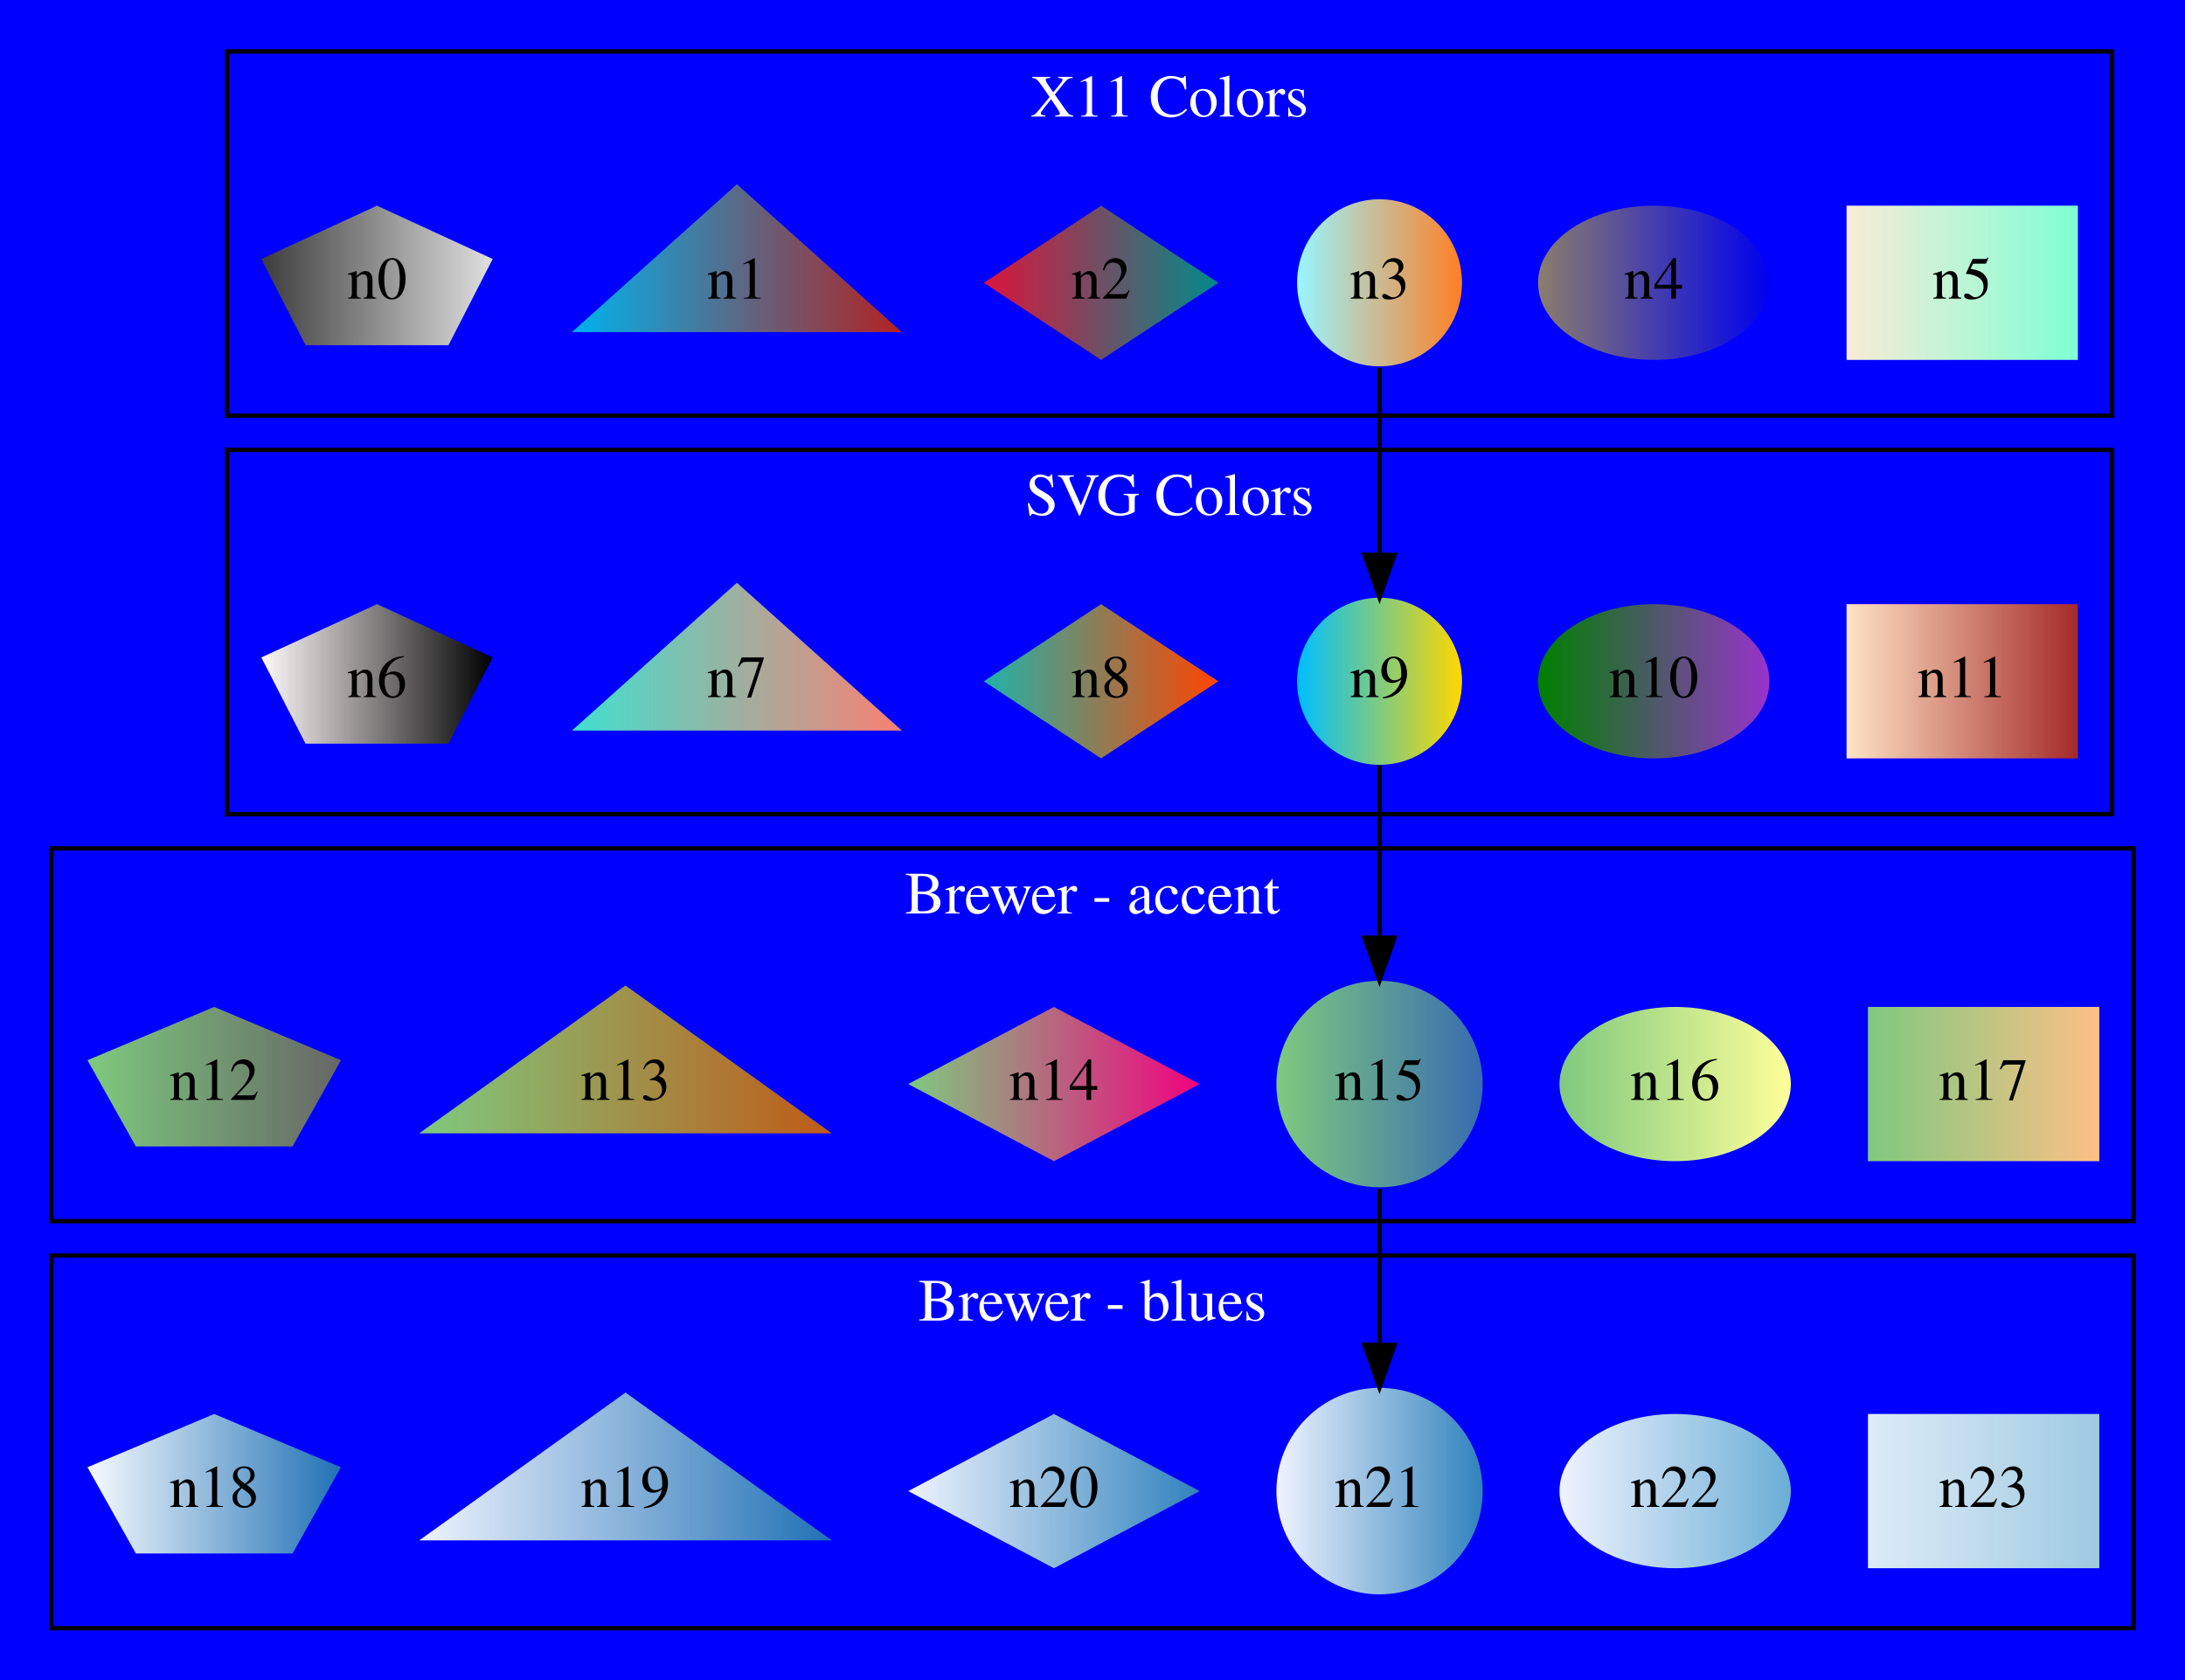
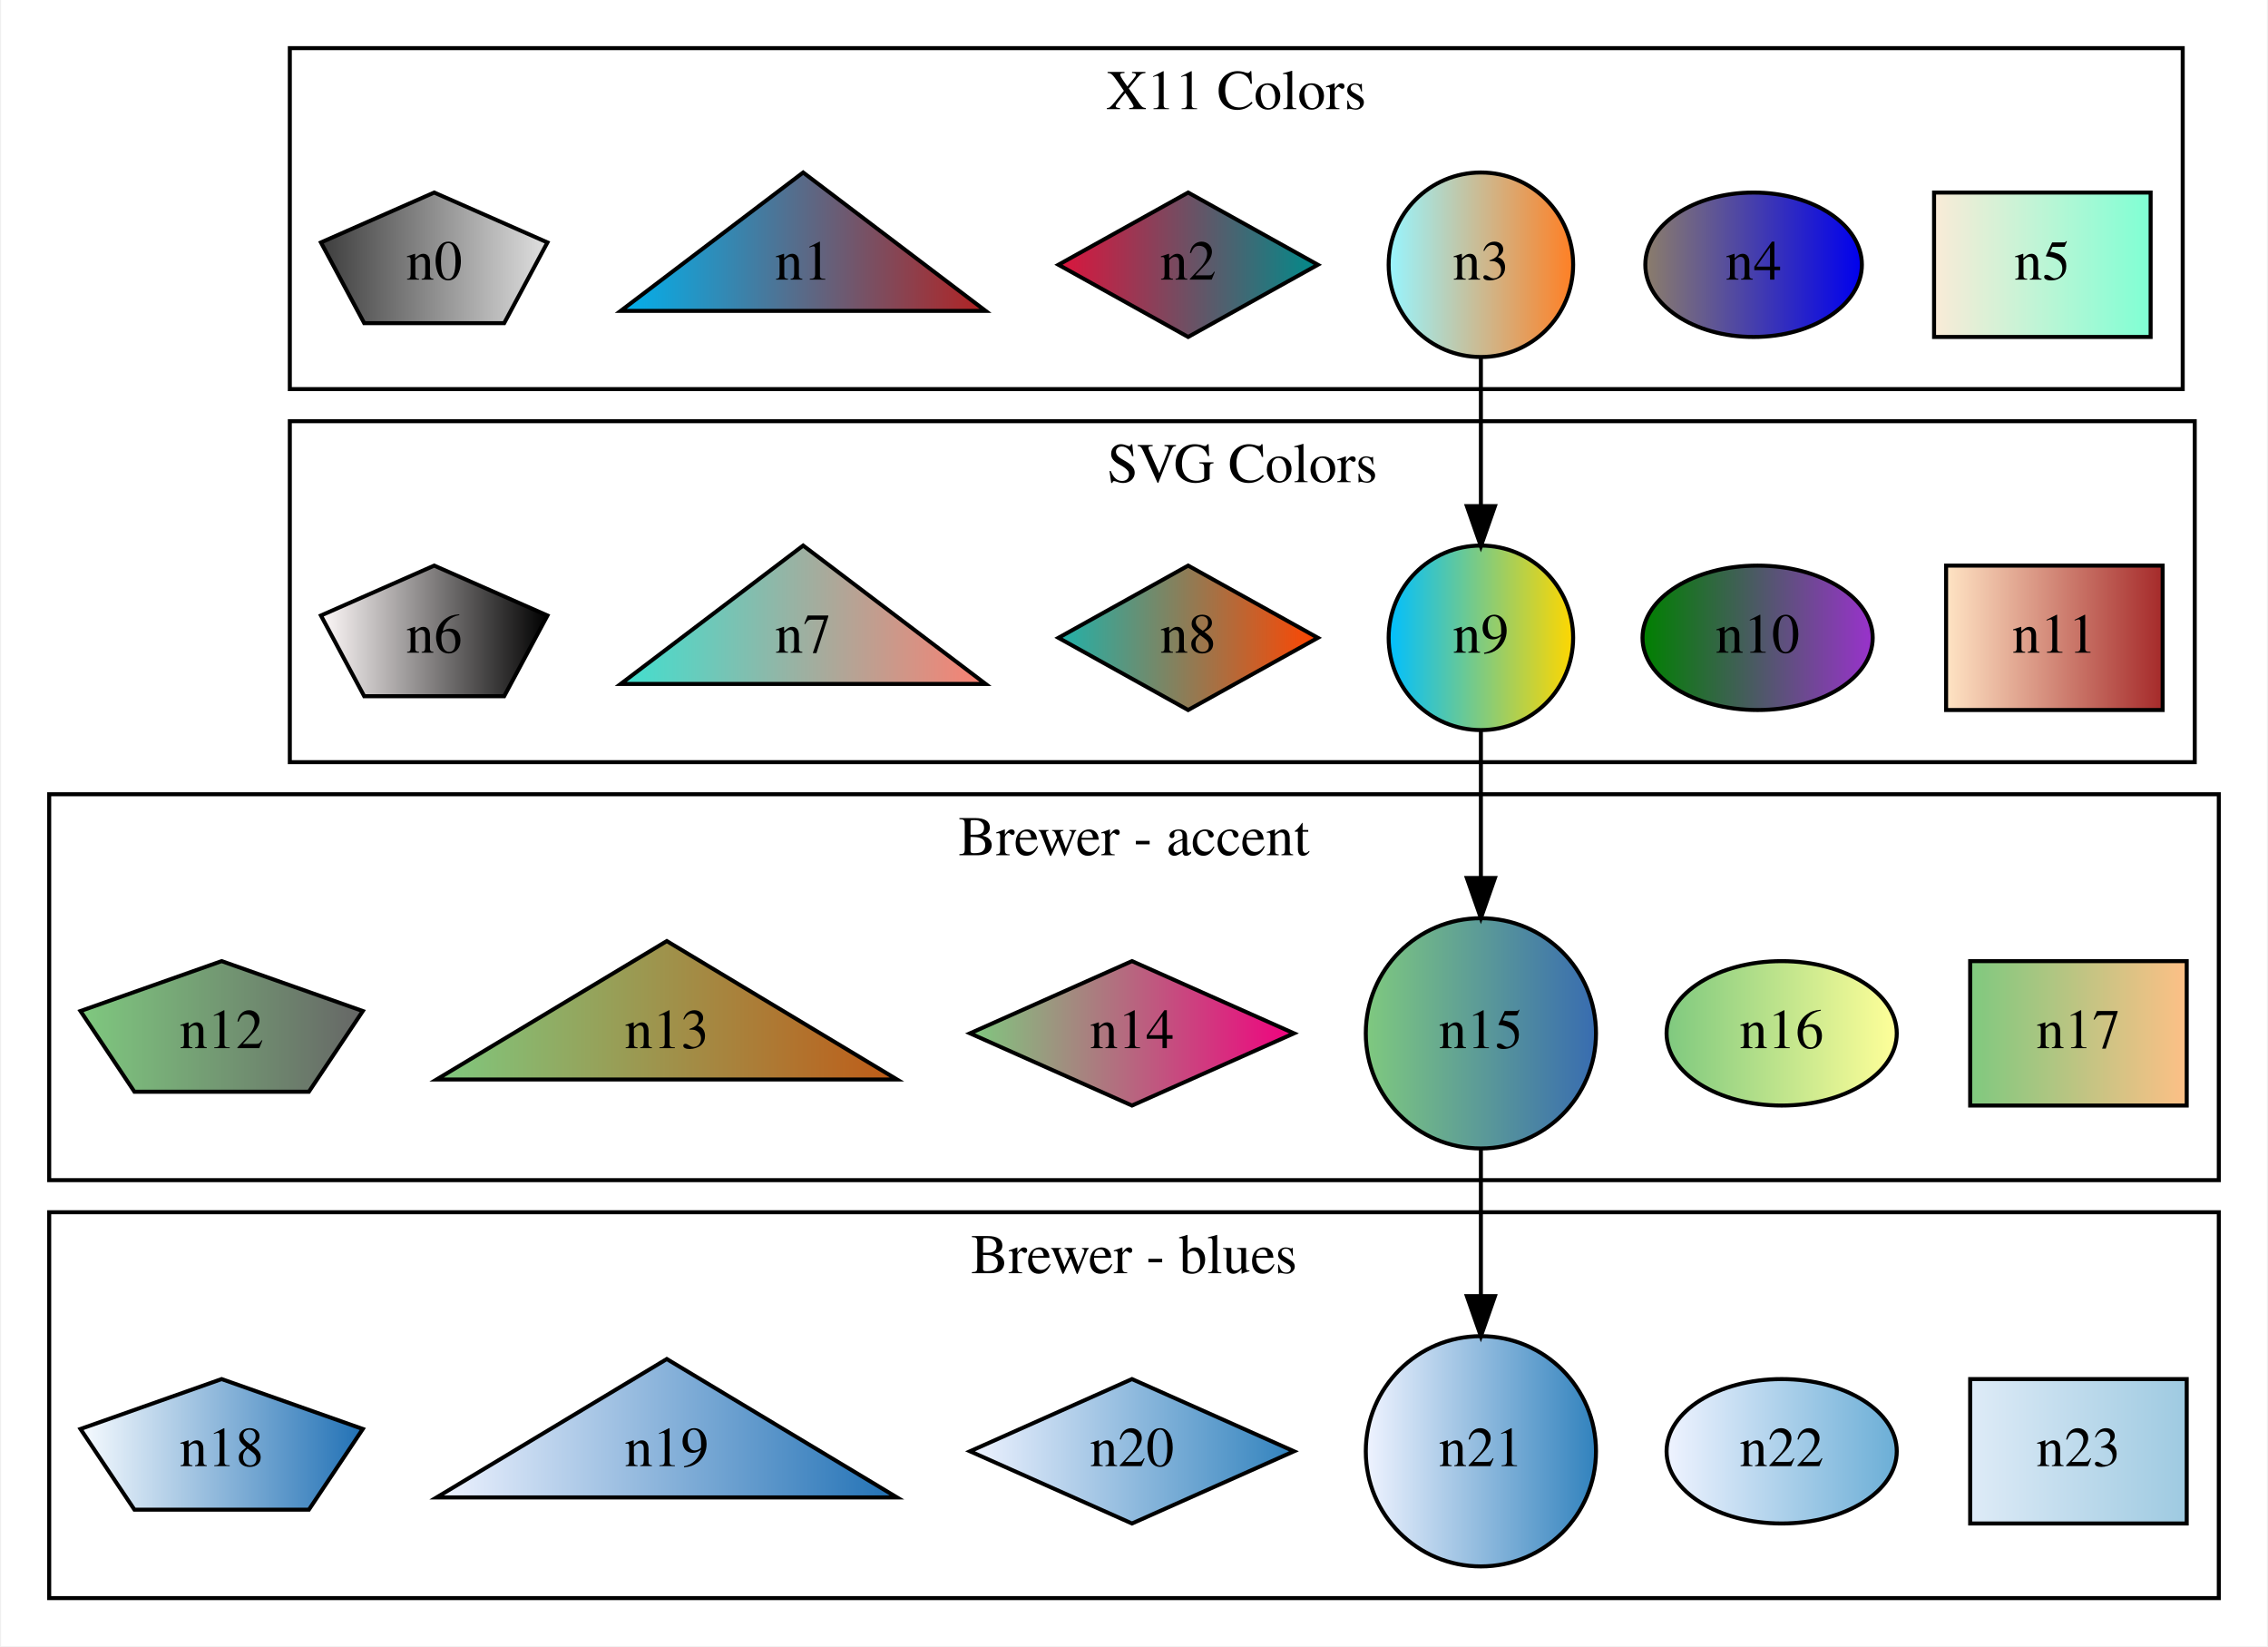
- <svg xmlns="http://www.w3.org/2000/svg" width="510pt" height="392pt" viewBox="0.00 0.00 510.00 392.00">
-   <g id="graph1" class="graph" transform="scale(1 1) rotate(0) translate(4 388)">
-     <polygon fill="blue" stroke="blue" points="-4,5 -4,-388 507,-388 507,5 -4,5" />
-     <g id="graph2" class="cluster">
-       <polygon fill="blue" stroke="black" points="49,-291 49,-376 489,-376 489,-291 49,-291" />
-       <text text-anchor="middle" x="269" y="-360.8" font-family="Times,serif" font-size="14.00" fill="white">X11 Colors</text>
-     </g>
-     <g id="graph3" class="cluster">
-       <polygon fill="blue" stroke="black" points="49,-198 49,-283 489,-283 489,-198 49,-198" />
-       <text text-anchor="middle" x="269" y="-267.8" font-family="Times,serif" font-size="14.00" fill="white">SVG Colors</text>
-     </g>
-     <g id="graph4" class="cluster">
-       <polygon fill="blue" stroke="black" points="8,-103 8,-190 494,-190 494,-103 8,-103" />
-       <text text-anchor="middle" x="251" y="-174.8" font-family="Times,serif" font-size="14.00" fill="white">Brewer - accent</text>
-     </g>
-     <g id="graph5" class="cluster">
-       <polygon fill="blue" stroke="black" points="8,-8 8,-95 494,-95 494,-8 8,-8" />
-       <text text-anchor="middle" x="251" y="-79.8" font-family="Times,serif" font-size="14.00" fill="white">Brewer - blues</text>
-     </g>
-     <g id="node2" class="node">
-       <defs>
-         <linearGradient id="l_0" gradientUnits="userSpaceOnUse" x1="427" y1="-322" x2="481" y2="-322">
+ <svg xmlns="http://www.w3.org/2000/svg" width="565pt" height="410pt" viewBox="0.00 0.00 565.00 410.39">
+   <g id="graph0" class="graph" transform="scale(1 1) rotate(0) translate(4 406.39)">
+     <polygon fill="white" stroke="transparent" points="-4,4 -4,-406.39 561,-406.39 561,4 -4,4" />
+     <g id="clust1" class="cluster">
+       <polygon fill="none" stroke="black" points="68,-309.39 68,-394.39 540,-394.39 540,-309.39 68,-309.39" />
+       <text text-anchor="middle" x="304" y="-379.19" font-family="Times,serif" font-size="14.00">X11 Colors</text>
+     </g>
+     <g id="clust2" class="cluster">
+       <polygon fill="none" stroke="black" points="68,-216.39 68,-301.39 543,-301.39 543,-216.39 68,-216.39" />
+       <text text-anchor="middle" x="305.5" y="-286.19" font-family="Times,serif" font-size="14.00">SVG Colors</text>
+     </g>
+     <g id="clust3" class="cluster">
+       <polygon fill="none" stroke="black" points="8,-112.19 8,-208.39 549,-208.39 549,-112.19 8,-112.19" />
+       <text text-anchor="middle" x="278.5" y="-193.19" font-family="Times,serif" font-size="14.00">Brewer - accent</text>
+     </g>
+     <g id="clust4" class="cluster">
+       <polygon fill="none" stroke="black" points="8,-8 8,-104.19 549,-104.19 549,-8 8,-8" />
+       <text text-anchor="middle" x="278.5" y="-88.99" font-family="Times,serif" font-size="14.00">Brewer - blues</text>
+     </g>
+     <g id="node1" class="node">
+       <defs>
+         <linearGradient id="l_0" gradientUnits="userSpaceOnUse" x1="478" y1="-340.39" x2="532" y2="-340.39">
          <stop offset="0" style="stop-color:antiquewhite;stop-opacity:1.;" />
          <stop offset="1" style="stop-color:aquamarine;stop-opacity:1.;" />
        </linearGradient>
      </defs>
-       <polygon fill="url(#l_0)" points="481,-340 427,-340 427,-304 481,-304 481,-340" />
-       <text text-anchor="middle" x="454" y="-318.3" font-family="Times,serif" font-size="14.00">n5</text>
-     </g>
-     <g id="node3" class="node">
-       <defs>
-         <linearGradient id="l_1" gradientUnits="userSpaceOnUse" x1="355" y1="-322" x2="409" y2="-322">
+       <polygon fill="url(#l_0)" stroke="black" points="532,-358.39 478,-358.39 478,-322.39 532,-322.39 532,-358.39" />
+       <text text-anchor="middle" x="505" y="-336.69" font-family="Times,serif" font-size="14.00">n5</text>
+     </g>
+     <g id="node2" class="node">
+       <defs>
+         <linearGradient id="l_1" gradientUnits="userSpaceOnUse" x1="406" y1="-340.39" x2="460" y2="-340.39">
          <stop offset="0" style="stop-color:#8b7d6b;stop-opacity:1.;" />
          <stop offset="1" style="stop-color:#0000ee;stop-opacity:1.;" />
        </linearGradient>
      </defs>
-       <ellipse fill="url(#l_1)" cx="382" cy="-322" rx="27" ry="18" />
-       <text text-anchor="middle" x="382" y="-318.3" font-family="Times,serif" font-size="14.00">n4</text>
-     </g>
-     <g id="node4" class="node">
-       <defs>
-         <linearGradient id="l_2" gradientUnits="userSpaceOnUse" x1="298.753" y1="-322" x2="337.247" y2="-322">
+       <ellipse fill="url(#l_1)" stroke="black" cx="433" cy="-340.39" rx="27" ry="18" />
+       <text text-anchor="middle" x="433" y="-336.69" font-family="Times,serif" font-size="14.00">n4</text>
+     </g>
+     <g id="node3" class="node">
+       <defs>
+         <linearGradient id="l_2" gradientUnits="userSpaceOnUse" x1="342" y1="-340.39" x2="388" y2="-340.39">
          <stop offset="0" style="stop-color:#98f5ff;stop-opacity:1.;" />
          <stop offset="1" style="stop-color:#ff7f24;stop-opacity:1.;" />
        </linearGradient>
      </defs>
-       <ellipse fill="url(#l_2)" cx="318" cy="-322" rx="19.247" ry="19.497" />
-       <text text-anchor="middle" x="318" y="-318.3" font-family="Times,serif" font-size="14.00">n3</text>
-     </g>
-     <g id="node11" class="node">
-       <defs>
-         <linearGradient id="l_3" gradientUnits="userSpaceOnUse" x1="298.753" y1="-229" x2="337.247" y2="-229">
+       <ellipse fill="url(#l_2)" stroke="black" cx="365" cy="-340.39" rx="23" ry="23" />
+       <text text-anchor="middle" x="365" y="-336.69" font-family="Times,serif" font-size="14.00">n3</text>
+     </g>
+     <g id="node9" class="node">
+       <defs>
+         <linearGradient id="l_3" gradientUnits="userSpaceOnUse" x1="342" y1="-247.39" x2="388" y2="-247.39">
          <stop offset="0" style="stop-color:deepskyblue;stop-opacity:1.;" />
          <stop offset="1" style="stop-color:gold;stop-opacity:1.;" />
        </linearGradient>
      </defs>
-       <ellipse fill="url(#l_3)" cx="318" cy="-229" rx="19.247" ry="19.497" />
-       <text text-anchor="middle" x="318" y="-225.3" font-family="Times,serif" font-size="14.00">n9</text>
-     </g>
-     <g id="edge6" class="edge">
-       <path fill="none" stroke="black" d="M318,-302.145C318,-289.616 318,-272.926 318,-258.755" />
-       <polygon fill="black" stroke="black" points="321.5,-258.52 318,-248.52 314.5,-258.52 321.5,-258.52" />
-     </g>
-     <g id="node5" class="node">
-       <defs>
-         <linearGradient id="l_4" gradientUnits="userSpaceOnUse" x1="225.639" y1="-322" x2="280.361" y2="-322">
+       <ellipse fill="url(#l_3)" stroke="black" cx="365" cy="-247.39" rx="23" ry="23" />
+       <text text-anchor="middle" x="365" y="-243.69" font-family="Times,serif" font-size="14.00">n9</text>
+     </g>
+     <g id="edge1" class="edge">
+       <path fill="none" stroke="black" d="M365,-317.36C365,-306.3 365,-292.68 365,-280.48" />
+       <polygon fill="black" stroke="black" points="368.5,-280.22 365,-270.22 361.5,-280.22 368.5,-280.22" />
+     </g>
+     <g id="node4" class="node">
+       <defs>
+         <linearGradient id="l_4" gradientUnits="userSpaceOnUse" x1="259.66" y1="-340.39" x2="324.34" y2="-340.39">
          <stop offset="0" style="stop-color:crimson;stop-opacity:1.;" />
          <stop offset="1" style="stop-color:#008b8b;stop-opacity:1.;" />
        </linearGradient>
      </defs>
-       <polygon fill="url(#l_4)" points="253,-340 225.639,-322 253,-304 280.361,-322 253,-340" />
-       <text text-anchor="middle" x="253" y="-318.3" font-family="Times,serif" font-size="14.00">n2</text>
-     </g>
-     <g id="node6" class="node">
-       <defs>
-         <linearGradient id="l_5" gradientUnits="userSpaceOnUse" x1="129.505" y1="-327.75" x2="206.495" y2="-327.75">
+       <polygon fill="url(#l_4)" stroke="black" points="292,-358.39 259.66,-340.39 292,-322.39 324.34,-340.39 292,-358.39" />
+       <text text-anchor="middle" x="292" y="-336.69" font-family="Times,serif" font-size="14.00">n2</text>
+     </g>
+     <g id="node5" class="node">
+       <defs>
+         <linearGradient id="l_5" gradientUnits="userSpaceOnUse" x1="150.51" y1="-346.14" x2="241.49" y2="-346.14">
          <stop offset="0" style="stop-color:#00b2ee;stop-opacity:1.;" />
          <stop offset="1" style="stop-color:firebrick;stop-opacity:1.;" />
        </linearGradient>
      </defs>
-       <polygon fill="url(#l_5)" points="168,-345 129.505,-310.5 206.495,-310.5 168,-345" />
-       <text text-anchor="middle" x="168" y="-318.3" font-family="Times,serif" font-size="14.00">n1</text>
-     </g>
-     <g id="node7" class="node">
-       <defs>
-         <linearGradient id="l_6" gradientUnits="userSpaceOnUse" x1="57" y1="-323.719" x2="111" y2="-323.719">
+       <polygon fill="url(#l_5)" stroke="black" points="196,-363.39 150.51,-328.89 241.49,-328.89 196,-363.39" />
+       <text text-anchor="middle" x="196" y="-336.69" font-family="Times,serif" font-size="14.00">n1</text>
+     </g>
+     <g id="node6" class="node">
+       <defs>
+         <linearGradient id="l_6" gradientUnits="userSpaceOnUse" x1="75.76" y1="-342.11" x2="132.24" y2="-342.11">
          <stop offset="0" style="stop-color:#3d3d3d;stop-opacity:1.;" />
          <stop offset="1" style="stop-color:#e0e0e0;stop-opacity:1.;" />
        </linearGradient>
      </defs>
-       <polygon fill="url(#l_6)" points="111,-327.562 84,-340 57,-327.562 67.313,-307.438 100.687,-307.438 111,-327.562" />
-       <text text-anchor="middle" x="84" y="-318.3" font-family="Times,serif" font-size="14.00">n0</text>
-     </g>
-     <g id="node9" class="node">
-       <defs>
-         <linearGradient id="l_7" gradientUnits="userSpaceOnUse" x1="427" y1="-229" x2="481" y2="-229">
+       <polygon fill="url(#l_6)" stroke="black" points="132.24,-345.95 104,-358.39 75.76,-345.95 86.55,-325.83 121.45,-325.83 132.24,-345.95" />
+       <text text-anchor="middle" x="104" y="-336.69" font-family="Times,serif" font-size="14.00">n0</text>
+     </g>
+     <g id="node7" class="node">
+       <defs>
+         <linearGradient id="l_7" gradientUnits="userSpaceOnUse" x1="481" y1="-247.39" x2="535" y2="-247.39">
          <stop offset="0" style="stop-color:bisque;stop-opacity:1.;" />
          <stop offset="1" style="stop-color:brown;stop-opacity:1.;" />
        </linearGradient>
      </defs>
-       <polygon fill="url(#l_7)" points="481,-247 427,-247 427,-211 481,-211 481,-247" />
-       <text text-anchor="middle" x="454" y="-225.3" font-family="Times,serif" font-size="14.00">n11</text>
-     </g>
-     <g id="node10" class="node">
-       <defs>
-         <linearGradient id="l_8" gradientUnits="userSpaceOnUse" x1="355" y1="-229" x2="409" y2="-229">
+       <polygon fill="url(#l_7)" stroke="black" points="535,-265.39 481,-265.39 481,-229.39 535,-229.39 535,-265.39" />
+       <text text-anchor="middle" x="508" y="-243.69" font-family="Times,serif" font-size="14.00">n11</text>
+     </g>
+     <g id="node8" class="node">
+       <defs>
+         <linearGradient id="l_8" gradientUnits="userSpaceOnUse" x1="405.3" y1="-247.39" x2="462.7" y2="-247.39">
          <stop offset="0" style="stop-color:green;stop-opacity:1.;" />
          <stop offset="1" style="stop-color:darkorchid;stop-opacity:1.;" />
        </linearGradient>
      </defs>
-       <ellipse fill="url(#l_8)" cx="382" cy="-229" rx="27" ry="18" />
-       <text text-anchor="middle" x="382" y="-225.3" font-family="Times,serif" font-size="14.00">n10</text>
-     </g>
-     <g id="node18" class="node">
-       <defs>
-         <linearGradient id="l_9" gradientUnits="userSpaceOnUse" x1="293.928" y1="-135" x2="342.072" y2="-135">
+       <ellipse fill="url(#l_8)" stroke="black" cx="434" cy="-247.39" rx="28.7" ry="18" />
+       <text text-anchor="middle" x="434" y="-243.69" font-family="Times,serif" font-size="14.00">n10</text>
+     </g>
+     <g id="node15" class="node">
+       <defs>
+         <linearGradient id="l_9" gradientUnits="userSpaceOnUse" x1="336.3" y1="-148.79" x2="393.7" y2="-148.79">
          <stop offset="0" style="stop-color:#7fc97f;stop-opacity:1.;" />
          <stop offset="1" style="stop-color:#386cb0;stop-opacity:1.;" />
        </linearGradient>
      </defs>
-       <ellipse fill="url(#l_9)" cx="318" cy="-135" rx="24.072" ry="24.096" />
-       <text text-anchor="middle" x="318" y="-131.3" font-family="Times,serif" font-size="14.00">n15</text>
-     </g>
-     <g id="edge7" class="edge">
-       <path fill="none" stroke="black" d="M318,-209.382C318,-197.948 318,-182.964 318,-169.519" />
-       <polygon fill="black" stroke="black" points="321.5,-169.163 318,-159.164 314.5,-169.164 321.5,-169.163" />
-     </g>
-     <g id="node12" class="node">
-       <defs>
-         <linearGradient id="l_10" gradientUnits="userSpaceOnUse" x1="225.639" y1="-229" x2="280.361" y2="-229">
+       <ellipse fill="url(#l_9)" stroke="black" cx="365" cy="-148.79" rx="28.7" ry="28.7" />
+       <text text-anchor="middle" x="365" y="-145.09" font-family="Times,serif" font-size="14.00">n15</text>
+     </g>
+     <g id="edge2" class="edge">
+       <path fill="none" stroke="black" d="M365,-224.47C365,-213.6 365,-200.15 365,-187.68" />
+       <polygon fill="black" stroke="black" points="368.5,-187.51 365,-177.51 361.5,-187.51 368.5,-187.51" />
+     </g>
+     <g id="node10" class="node">
+       <defs>
+         <linearGradient id="l_10" gradientUnits="userSpaceOnUse" x1="259.66" y1="-247.39" x2="324.34" y2="-247.39">
          <stop offset="0" style="stop-color:lightseagreen;stop-opacity:1.;" />
          <stop offset="1" style="stop-color:orangered;stop-opacity:1.;" />
        </linearGradient>
      </defs>
-       <polygon fill="url(#l_10)" points="253,-247 225.639,-229 253,-211 280.361,-229 253,-247" />
-       <text text-anchor="middle" x="253" y="-225.3" font-family="Times,serif" font-size="14.00">n8</text>
-     </g>
-     <g id="node13" class="node">
-       <defs>
-         <linearGradient id="l_11" gradientUnits="userSpaceOnUse" x1="129.505" y1="-234.75" x2="206.495" y2="-234.75">
+       <polygon fill="url(#l_10)" stroke="black" points="292,-265.39 259.66,-247.39 292,-229.39 324.34,-247.39 292,-265.39" />
+       <text text-anchor="middle" x="292" y="-243.69" font-family="Times,serif" font-size="14.00">n8</text>
+     </g>
+     <g id="node11" class="node">
+       <defs>
+         <linearGradient id="l_11" gradientUnits="userSpaceOnUse" x1="150.51" y1="-253.14" x2="241.49" y2="-253.14">
          <stop offset="0" style="stop-color:turquoise;stop-opacity:1.;" />
          <stop offset="1" style="stop-color:salmon;stop-opacity:1.;" />
        </linearGradient>
      </defs>
-       <polygon fill="url(#l_11)" points="168,-252 129.505,-217.5 206.495,-217.5 168,-252" />
-       <text text-anchor="middle" x="168" y="-225.3" font-family="Times,serif" font-size="14.00">n7</text>
-     </g>
-     <g id="node14" class="node">
-       <defs>
-         <linearGradient id="l_12" gradientUnits="userSpaceOnUse" x1="57" y1="-230.719" x2="111" y2="-230.719">
+       <polygon fill="url(#l_11)" stroke="black" points="196,-270.39 150.51,-235.89 241.49,-235.89 196,-270.39" />
+       <text text-anchor="middle" x="196" y="-243.69" font-family="Times,serif" font-size="14.00">n7</text>
+     </g>
+     <g id="node12" class="node">
+       <defs>
+         <linearGradient id="l_12" gradientUnits="userSpaceOnUse" x1="75.76" y1="-249.11" x2="132.24" y2="-249.11">
          <stop offset="0" style="stop-color:snow;stop-opacity:1.;" />
          <stop offset="1" style="stop-color:black;stop-opacity:1.;" />
        </linearGradient>
      </defs>
-       <polygon fill="url(#l_12)" points="111,-234.562 84,-247 57,-234.562 67.313,-214.438 100.687,-214.438 111,-234.562" />
-       <text text-anchor="middle" x="84" y="-225.3" font-family="Times,serif" font-size="14.00">n6</text>
+       <polygon fill="url(#l_12)" stroke="black" points="132.24,-252.95 104,-265.39 75.76,-252.95 86.55,-232.83 121.45,-232.83 132.24,-252.95" />
+       <text text-anchor="middle" x="104" y="-243.69" font-family="Times,serif" font-size="14.00">n6</text>
+     </g>
+     <g id="node13" class="node">
+       <defs>
+         <linearGradient id="l_13" gradientUnits="userSpaceOnUse" x1="487" y1="-148.79" x2="541" y2="-148.79">
+           <stop offset="0" style="stop-color:#7fc97f;stop-opacity:1.;" />
+           <stop offset="1" style="stop-color:#fdc086;stop-opacity:1.;" />
+         </linearGradient>
+       </defs>
+       <polygon fill="url(#l_13)" stroke="black" points="541,-166.79 487,-166.79 487,-130.79 541,-130.79 541,-166.79" />
+       <text text-anchor="middle" x="514" y="-145.09" font-family="Times,serif" font-size="14.00">n17</text>
+     </g>
+     <g id="node14" class="node">
+       <defs>
+         <linearGradient id="l_14" gradientUnits="userSpaceOnUse" x1="411.3" y1="-148.79" x2="468.7" y2="-148.79">
+           <stop offset="0" style="stop-color:#7fc97f;stop-opacity:1.;" />
+           <stop offset="1" style="stop-color:#ffff99;stop-opacity:1.;" />
+         </linearGradient>
+       </defs>
+       <ellipse fill="url(#l_14)" stroke="black" cx="440" cy="-148.79" rx="28.7" ry="18" />
+       <text text-anchor="middle" x="440" y="-145.09" font-family="Times,serif" font-size="14.00">n16</text>
+     </g>
+     <g id="node21" class="node">
+       <defs>
+         <linearGradient id="l_15" gradientUnits="userSpaceOnUse" x1="336.3" y1="-44.6" x2="393.7" y2="-44.6">
+           <stop offset="0" style="stop-color:#eff3ff;stop-opacity:1.;" />
+           <stop offset="1" style="stop-color:#3182bd;stop-opacity:1.;" />
+         </linearGradient>
+       </defs>
+       <ellipse fill="url(#l_15)" stroke="black" cx="365" cy="-44.6" rx="28.7" ry="28.7" />
+       <text text-anchor="middle" x="365" y="-40.9" font-family="Times,serif" font-size="14.00">n21</text>
+     </g>
+     <g id="edge3" class="edge">
+       <path fill="none" stroke="black" d="M365,-120.14C365,-108.89 365,-95.71 365,-83.58" />
+       <polygon fill="black" stroke="black" points="368.5,-83.27 365,-73.27 361.5,-83.28 368.5,-83.27" />
    </g>
    <g id="node16" class="node">
      <defs>
-         <linearGradient id="l_13" gradientUnits="userSpaceOnUse" x1="432" y1="-135" x2="486" y2="-135">
-           <stop offset="0" style="stop-color:#7fc97f;stop-opacity:1.;" />
-           <stop offset="1" style="stop-color:#fdc086;stop-opacity:1.;" />
-         </linearGradient>
-       </defs>
-       <polygon fill="url(#l_13)" points="486,-153 432,-153 432,-117 486,-117 486,-153" />
-       <text text-anchor="middle" x="459" y="-131.3" font-family="Times,serif" font-size="14.00">n17</text>
+         <linearGradient id="l_16" gradientUnits="userSpaceOnUse" x1="237.61" y1="-148.79" x2="318.39" y2="-148.79">
+           <stop offset="0" style="stop-color:#7fc97f;stop-opacity:1.;" />
+           <stop offset="1" style="stop-color:#f0027f;stop-opacity:1.;" />
+         </linearGradient>
+       </defs>
+       <polygon fill="url(#l_16)" stroke="black" points="278,-166.79 237.61,-148.79 278,-130.79 318.39,-148.79 278,-166.79" />
+       <text text-anchor="middle" x="278" y="-145.09" font-family="Times,serif" font-size="14.00">n14</text>
    </g>
    <g id="node17" class="node">
      <defs>
-         <linearGradient id="l_14" gradientUnits="userSpaceOnUse" x1="360" y1="-135" x2="414" y2="-135">
-           <stop offset="0" style="stop-color:#7fc97f;stop-opacity:1.;" />
-           <stop offset="1" style="stop-color:#ffff99;stop-opacity:1.;" />
-         </linearGradient>
-       </defs>
-       <ellipse fill="url(#l_14)" cx="387" cy="-135" rx="27" ry="18" />
-       <text text-anchor="middle" x="387" y="-131.3" font-family="Times,serif" font-size="14.00">n16</text>
-     </g>
-     <g id="node25" class="node">
-       <defs>
-         <linearGradient id="l_15" gradientUnits="userSpaceOnUse" x1="293.928" y1="-40" x2="342.072" y2="-40">
-           <stop offset="0" style="stop-color:#eff3ff;stop-opacity:1.;" />
-           <stop offset="1" style="stop-color:#3182bd;stop-opacity:1.;" />
-         </linearGradient>
-       </defs>
-       <ellipse fill="url(#l_15)" cx="318" cy="-40" rx="24.072" ry="24.096" />
-       <text text-anchor="middle" x="318" y="-36.3" font-family="Times,serif" font-size="14.00">n21</text>
-     </g>
-     <g id="edge8" class="edge">
-       <path fill="none" stroke="black" d="M318,-110.532C318,-99.545 318,-86.263 318,-74.263" />
-       <polygon fill="black" stroke="black" points="321.5,-74.138 318,-64.138 314.5,-74.138 321.5,-74.138" />
+         <linearGradient id="l_17" gradientUnits="userSpaceOnUse" x1="104.61" y1="-154.54" x2="219.39" y2="-154.54">
+           <stop offset="0" style="stop-color:#7fc97f;stop-opacity:1.;" />
+           <stop offset="1" style="stop-color:#bf5b17;stop-opacity:1.;" />
+         </linearGradient>
+       </defs>
+       <polygon fill="url(#l_17)" stroke="black" points="162,-171.79 104.61,-137.29 219.39,-137.29 162,-171.79" />
+       <text text-anchor="middle" x="162" y="-145.09" font-family="Times,serif" font-size="14.00">n13</text>
+     </g>
+     <g id="node18" class="node">
+       <defs>
+         <linearGradient id="l_18" gradientUnits="userSpaceOnUse" x1="15.8" y1="-150.51" x2="86.2" y2="-150.51">
+           <stop offset="0" style="stop-color:#7fc97f;stop-opacity:1.;" />
+           <stop offset="1" style="stop-color:#666666;stop-opacity:1.;" />
+         </linearGradient>
+       </defs>
+       <polygon fill="url(#l_18)" stroke="black" points="86.2,-154.35 51,-166.79 15.8,-154.35 29.25,-134.23 72.75,-134.23 86.2,-154.35" />
+       <text text-anchor="middle" x="51" y="-145.09" font-family="Times,serif" font-size="14.00">n12</text>
    </g>
    <g id="node19" class="node">
      <defs>
-         <linearGradient id="l_16" gradientUnits="userSpaceOnUse" x1="207.987" y1="-135" x2="276.013" y2="-135">
-           <stop offset="0" style="stop-color:#7fc97f;stop-opacity:1.;" />
-           <stop offset="1" style="stop-color:#f0027f;stop-opacity:1.;" />
-         </linearGradient>
-       </defs>
-       <polygon fill="url(#l_16)" points="242,-153 207.987,-135 242,-117 276.013,-135 242,-153" />
-       <text text-anchor="middle" x="242" y="-131.3" font-family="Times,serif" font-size="14.00">n14</text>
-     </g>
-     <g id="node20" class="node">
-       <defs>
-         <linearGradient id="l_17" gradientUnits="userSpaceOnUse" x1="93.856" y1="-140.75" x2="190.144" y2="-140.75">
-           <stop offset="0" style="stop-color:#7fc97f;stop-opacity:1.;" />
-           <stop offset="1" style="stop-color:#bf5b17;stop-opacity:1.;" />
-         </linearGradient>
-       </defs>
-       <polygon fill="url(#l_17)" points="142,-158 93.856,-123.5 190.144,-123.5 142,-158" />
-       <text text-anchor="middle" x="142" y="-131.3" font-family="Times,serif" font-size="14.00">n13</text>
-     </g>
-     <g id="node21" class="node">
-       <defs>
-         <linearGradient id="l_18" gradientUnits="userSpaceOnUse" x1="16.414" y1="-136.719" x2="75.586" y2="-136.719">
-           <stop offset="0" style="stop-color:#7fc97f;stop-opacity:1.;" />
-           <stop offset="1" style="stop-color:#666666;stop-opacity:1.;" />
-         </linearGradient>
-       </defs>
-       <polygon fill="url(#l_18)" points="75.586,-140.562 46,-153 16.414,-140.562 27.715,-120.438 64.285,-120.438 75.586,-140.562" />
-       <text text-anchor="middle" x="46" y="-131.3" font-family="Times,serif" font-size="14.00">n12</text>
-     </g>
-     <g id="node23" class="node">
-       <defs>
-         <linearGradient id="l_19" gradientUnits="userSpaceOnUse" x1="432" y1="-40" x2="486" y2="-40">
+         <linearGradient id="l_19" gradientUnits="userSpaceOnUse" x1="487" y1="-44.6" x2="541" y2="-44.6">
          <stop offset="0" style="stop-color:#deebf7;stop-opacity:1.;" />
          <stop offset="1" style="stop-color:#9ecae1;stop-opacity:1.;" />
        </linearGradient>
      </defs>
-       <polygon fill="url(#l_19)" points="486,-58 432,-58 432,-22 486,-22 486,-58" />
-       <text text-anchor="middle" x="459" y="-36.3" font-family="Times,serif" font-size="14.00">n23</text>
+       <polygon fill="url(#l_19)" stroke="black" points="541,-62.6 487,-62.6 487,-26.6 541,-26.6 541,-62.6" />
+       <text text-anchor="middle" x="514" y="-40.9" font-family="Times,serif" font-size="14.00">n23</text>
+     </g>
+     <g id="node20" class="node">
+       <defs>
+         <linearGradient id="l_20" gradientUnits="userSpaceOnUse" x1="411.3" y1="-44.6" x2="468.7" y2="-44.6">
+           <stop offset="0" style="stop-color:#eff3ff;stop-opacity:1.;" />
+           <stop offset="1" style="stop-color:#6baed6;stop-opacity:1.;" />
+         </linearGradient>
+       </defs>
+       <ellipse fill="url(#l_20)" stroke="black" cx="440" cy="-44.6" rx="28.7" ry="18" />
+       <text text-anchor="middle" x="440" y="-40.9" font-family="Times,serif" font-size="14.00">n22</text>
+     </g>
+     <g id="node22" class="node">
+       <defs>
+         <linearGradient id="l_21" gradientUnits="userSpaceOnUse" x1="237.61" y1="-44.6" x2="318.39" y2="-44.6">
+           <stop offset="0" style="stop-color:#eff3ff;stop-opacity:1.;" />
+           <stop offset="1" style="stop-color:#3182bd;stop-opacity:1.;" />
+         </linearGradient>
+       </defs>
+       <polygon fill="url(#l_21)" stroke="black" points="278,-62.6 237.61,-44.6 278,-26.6 318.39,-44.6 278,-62.6" />
+       <text text-anchor="middle" x="278" y="-40.9" font-family="Times,serif" font-size="14.00">n20</text>
+     </g>
+     <g id="node23" class="node">
+       <defs>
+         <linearGradient id="l_22" gradientUnits="userSpaceOnUse" x1="104.61" y1="-50.35" x2="219.39" y2="-50.35">
+           <stop offset="0" style="stop-color:#eff3ff;stop-opacity:1.;" />
+           <stop offset="1" style="stop-color:#2171b5;stop-opacity:1.;" />
+         </linearGradient>
+       </defs>
+       <polygon fill="url(#l_22)" stroke="black" points="162,-67.6 104.61,-33.1 219.39,-33.1 162,-67.6" />
+       <text text-anchor="middle" x="162" y="-40.9" font-family="Times,serif" font-size="14.00">n19</text>
    </g>
    <g id="node24" class="node">
      <defs>
-         <linearGradient id="l_20" gradientUnits="userSpaceOnUse" x1="360" y1="-40" x2="414" y2="-40">
-           <stop offset="0" style="stop-color:#eff3ff;stop-opacity:1.;" />
-           <stop offset="1" style="stop-color:#6baed6;stop-opacity:1.;" />
-         </linearGradient>
-       </defs>
-       <ellipse fill="url(#l_20)" cx="387" cy="-40" rx="27" ry="18" />
-       <text text-anchor="middle" x="387" y="-36.3" font-family="Times,serif" font-size="14.00">n22</text>
-     </g>
-     <g id="node26" class="node">
-       <defs>
-         <linearGradient id="l_21" gradientUnits="userSpaceOnUse" x1="207.987" y1="-40" x2="276.013" y2="-40">
-           <stop offset="0" style="stop-color:#eff3ff;stop-opacity:1.;" />
-           <stop offset="1" style="stop-color:#3182bd;stop-opacity:1.;" />
-         </linearGradient>
-       </defs>
-       <polygon fill="url(#l_21)" points="242,-58 207.987,-40 242,-22 276.013,-40 242,-58" />
-       <text text-anchor="middle" x="242" y="-36.3" font-family="Times,serif" font-size="14.00">n20</text>
-     </g>
-     <g id="node27" class="node">
-       <defs>
-         <linearGradient id="l_22" gradientUnits="userSpaceOnUse" x1="93.856" y1="-45.75" x2="190.144" y2="-45.75">
-           <stop offset="0" style="stop-color:#eff3ff;stop-opacity:1.;" />
-           <stop offset="1" style="stop-color:#2171b5;stop-opacity:1.;" />
-         </linearGradient>
-       </defs>
-       <polygon fill="url(#l_22)" points="142,-63 93.856,-28.5 190.144,-28.5 142,-63" />
-       <text text-anchor="middle" x="142" y="-36.3" font-family="Times,serif" font-size="14.00">n19</text>
-     </g>
-     <g id="node28" class="node">
-       <defs>
-         <linearGradient id="l_23" gradientUnits="userSpaceOnUse" x1="16.414" y1="-41.719" x2="75.586" y2="-41.719">
+         <linearGradient id="l_23" gradientUnits="userSpaceOnUse" x1="15.8" y1="-46.32" x2="86.2" y2="-46.32">
          <stop offset="0" style="stop-color:#f7fbff;stop-opacity:1.;" />
          <stop offset="1" style="stop-color:#2171b5;stop-opacity:1.;" />
        </linearGradient>
      </defs>
-       <polygon fill="url(#l_23)" points="75.586,-45.562 46,-58 16.414,-45.562 27.715,-25.438 64.285,-25.438 75.586,-45.562" />
-       <text text-anchor="middle" x="46" y="-36.3" font-family="Times,serif" font-size="14.00">n18</text>
+       <polygon fill="url(#l_23)" stroke="black" points="86.2,-50.16 51,-62.6 15.8,-50.16 29.25,-30.04 72.75,-30.04 86.2,-50.16" />
+       <text text-anchor="middle" x="51" y="-40.9" font-family="Times,serif" font-size="14.00">n18</text>
    </g>
  </g>
</svg>
